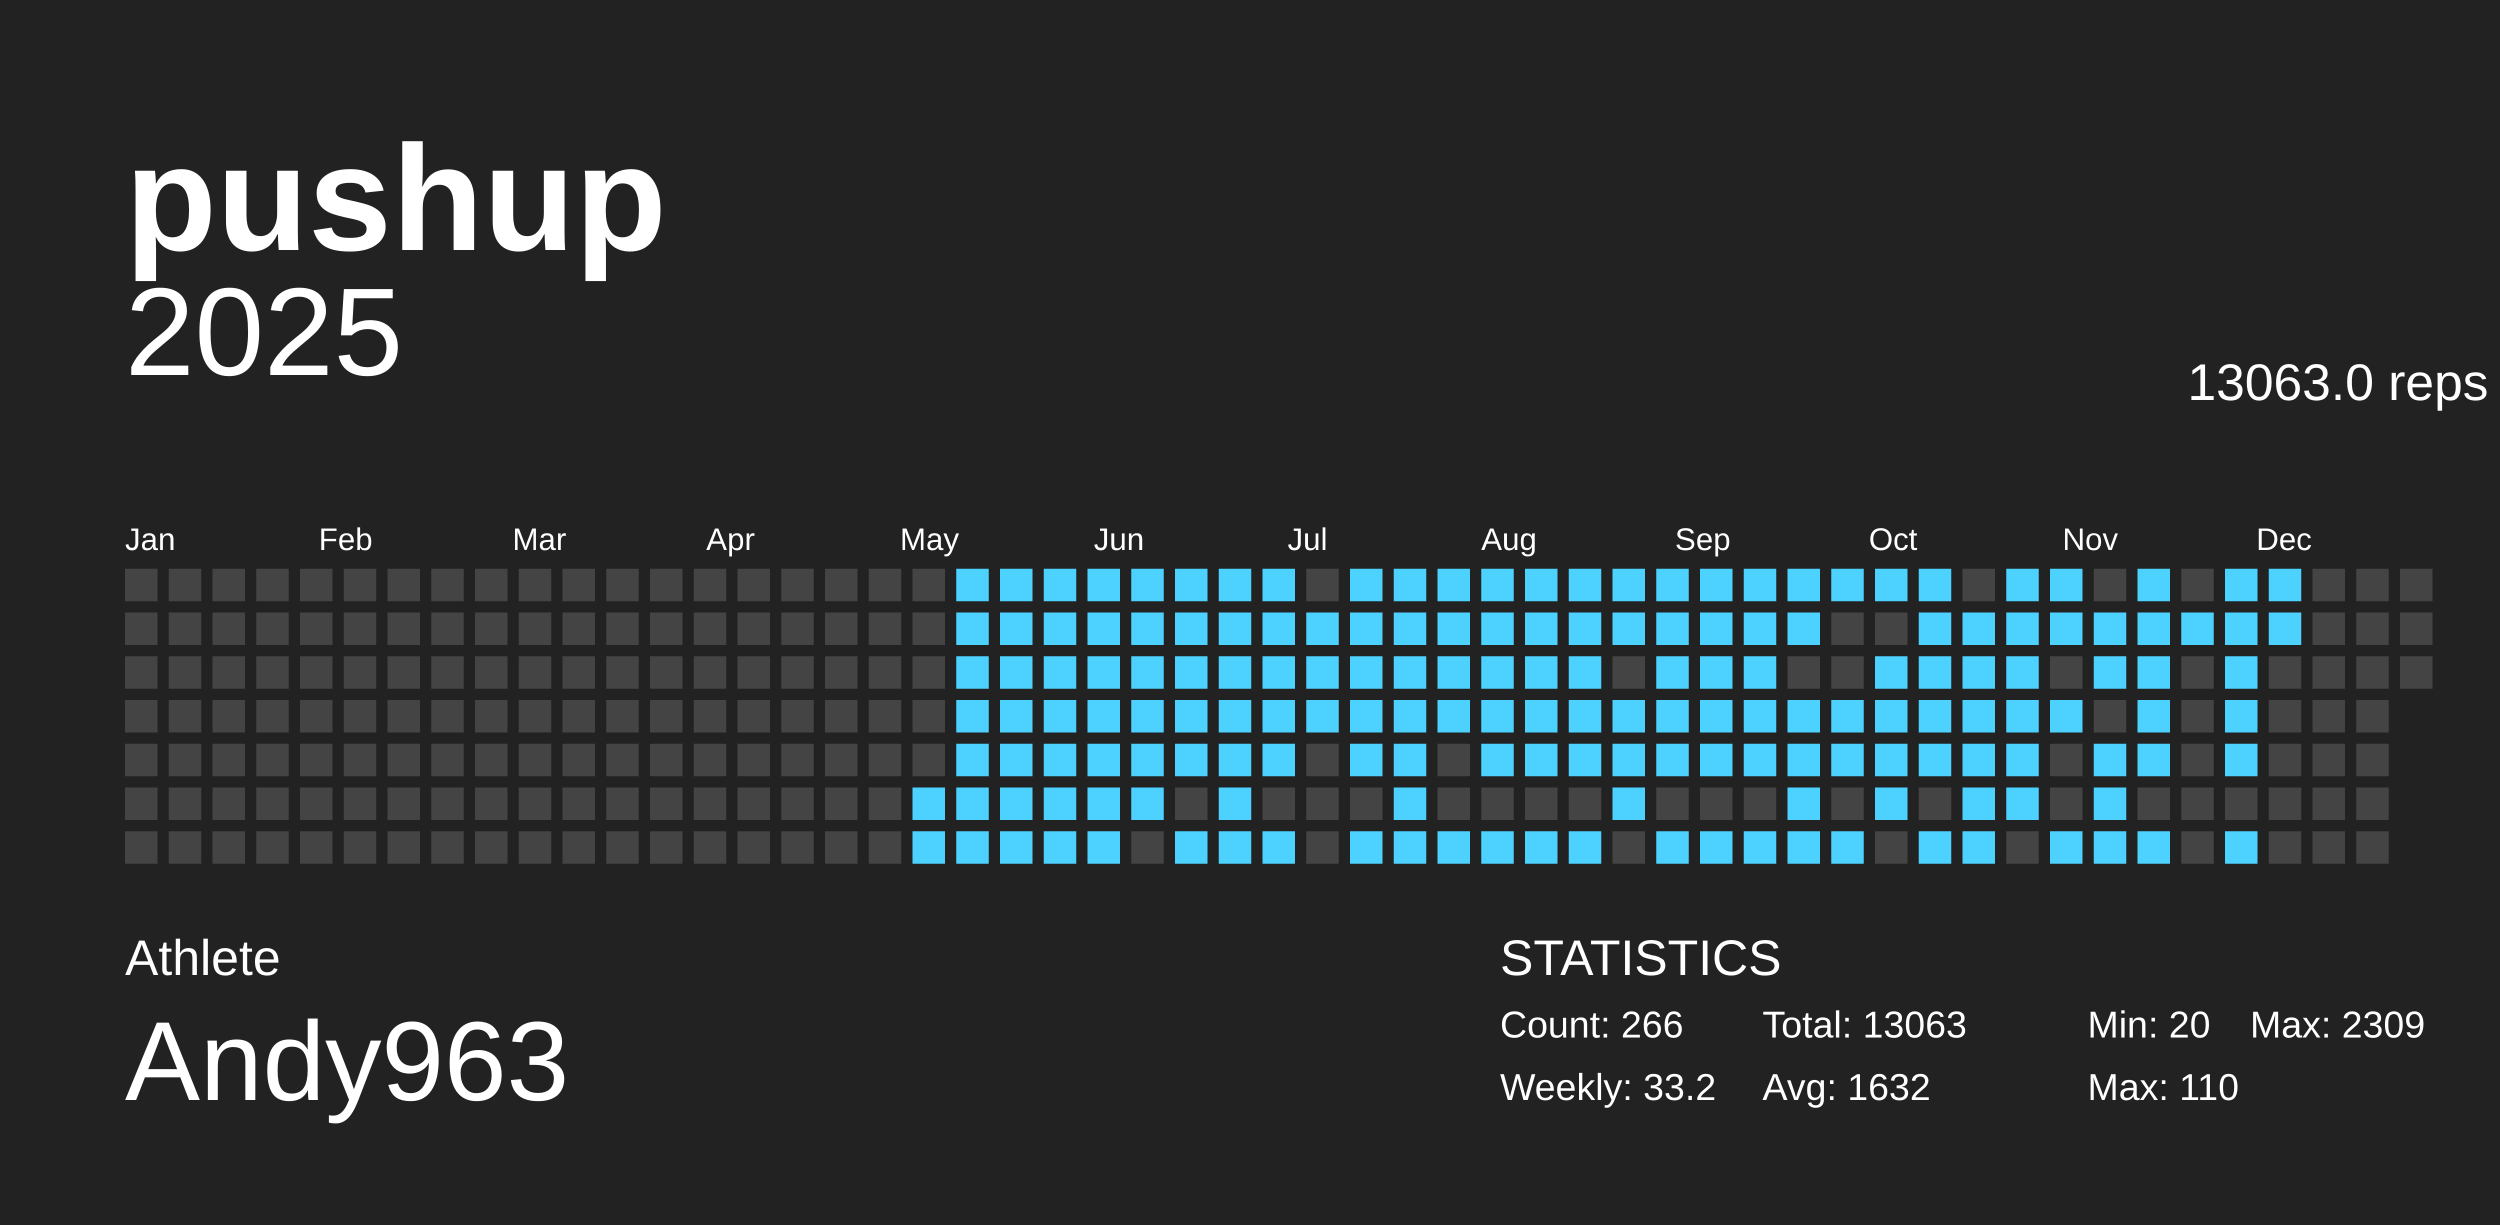
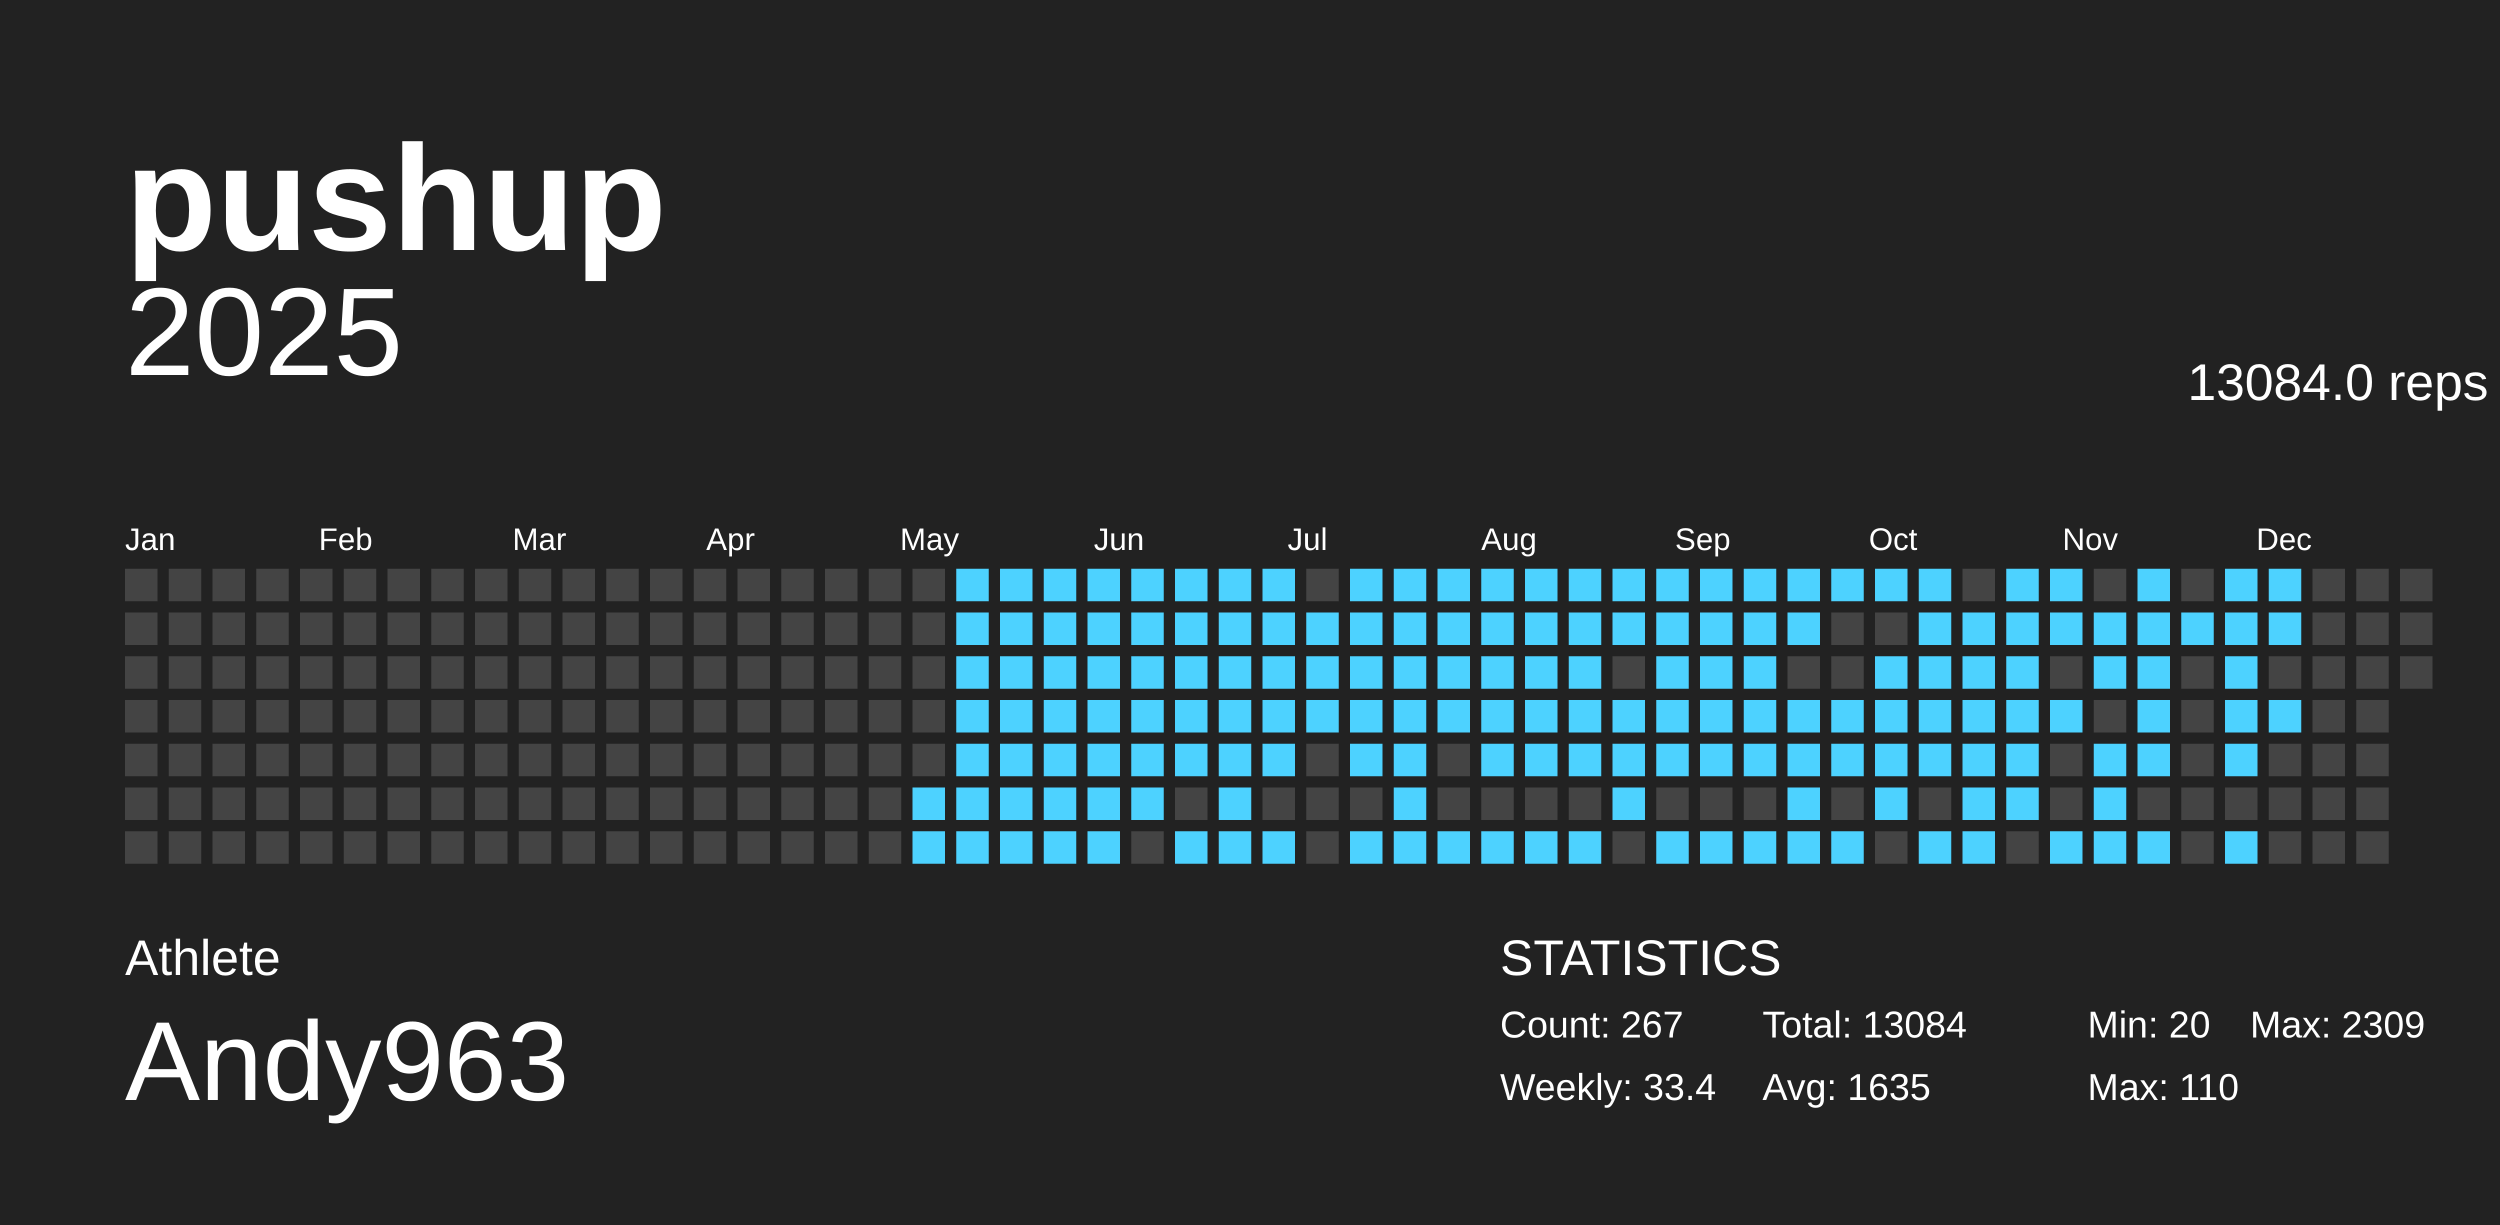
<svg xmlns="http://www.w3.org/2000/svg" baseProfile="full" height="98mm" version="1.1" viewBox="0,0,200,98" width="200mm">
  <defs />
  <g>
    <rect fill="#222222" height="98" width="200" x="0" y="0" />
    <g id="year2025">
      <text alignment-baseline="hanging" fill="#FFFFFF" style="font-size:10.0px; font-family:Arial;" x="10" y="30">2025</text>
-       <text alignment-baseline="hanging" fill="#FFFFFF" style="font-size:4.125px; font-family:Arial;" x="175" y="32">13063.0 reps</text>
+       <text alignment-baseline="hanging" fill="#FFFFFF" style="font-size:4.125px; font-family:Arial;" x="175" y="32">13084.0 reps</text>
      <text fill="#FFFFFF" style="font-size:2.5px; font-family:Arial" x="10.0" y="44">Jan</text>
      <text fill="#FFFFFF" style="font-size:2.5px; font-family:Arial" x="25.5" y="44">Feb</text>
      <text fill="#FFFFFF" style="font-size:2.5px; font-family:Arial" x="41.0" y="44">Mar</text>
      <text fill="#FFFFFF" style="font-size:2.5px; font-family:Arial" x="56.5" y="44">Apr</text>
      <text fill="#FFFFFF" style="font-size:2.5px; font-family:Arial" x="72.0" y="44">May</text>
      <text fill="#FFFFFF" style="font-size:2.5px; font-family:Arial" x="87.5" y="44">Jun</text>
      <text fill="#FFFFFF" style="font-size:2.5px; font-family:Arial" x="103.0" y="44">Jul</text>
      <text fill="#FFFFFF" style="font-size:2.5px; font-family:Arial" x="118.5" y="44">Aug</text>
      <text fill="#FFFFFF" style="font-size:2.5px; font-family:Arial" x="134.0" y="44">Sep</text>
      <text fill="#FFFFFF" style="font-size:2.5px; font-family:Arial" x="149.5" y="44">Oct</text>
      <text fill="#FFFFFF" style="font-size:2.5px; font-family:Arial" x="165.0" y="44">Nov</text>
      <text fill="#FFFFFF" style="font-size:2.5px; font-family:Arial" x="180.5" y="44">Dec</text>
      <rect fill="#444444" height="2.6" width="2.6" x="10.0" y="45.5" />
      <rect fill="#444444" height="2.6" width="2.6" x="10.0" y="49.0" />
      <rect fill="#444444" height="2.6" width="2.6" x="10.0" y="52.5" />
      <rect fill="#444444" height="2.6" width="2.6" x="10.0" y="56.0" />
      <rect fill="#444444" height="2.6" width="2.6" x="10.0" y="59.5" />
      <rect fill="#444444" height="2.6" width="2.6" x="10.0" y="63.0" />
      <rect fill="#444444" height="2.6" width="2.6" x="10.0" y="66.5" />
      <rect fill="#444444" height="2.6" width="2.6" x="13.5" y="45.5" />
      <rect fill="#444444" height="2.6" width="2.6" x="13.5" y="49.0" />
      <rect fill="#444444" height="2.6" width="2.6" x="13.5" y="52.5" />
      <rect fill="#444444" height="2.6" width="2.6" x="13.5" y="56.0" />
      <rect fill="#444444" height="2.6" width="2.6" x="13.5" y="59.5" />
      <rect fill="#444444" height="2.6" width="2.6" x="13.5" y="63.0" />
      <rect fill="#444444" height="2.6" width="2.6" x="13.5" y="66.5" />
      <rect fill="#444444" height="2.6" width="2.6" x="17.0" y="45.5" />
      <rect fill="#444444" height="2.6" width="2.6" x="17.0" y="49.0" />
      <rect fill="#444444" height="2.6" width="2.6" x="17.0" y="52.5" />
      <rect fill="#444444" height="2.6" width="2.6" x="17.0" y="56.0" />
      <rect fill="#444444" height="2.6" width="2.6" x="17.0" y="59.5" />
      <rect fill="#444444" height="2.6" width="2.6" x="17.0" y="63.0" />
      <rect fill="#444444" height="2.6" width="2.6" x="17.0" y="66.5" />
      <rect fill="#444444" height="2.6" width="2.6" x="20.5" y="45.5" />
      <rect fill="#444444" height="2.6" width="2.6" x="20.5" y="49.0" />
      <rect fill="#444444" height="2.6" width="2.6" x="20.5" y="52.5" />
      <rect fill="#444444" height="2.6" width="2.6" x="20.5" y="56.0" />
      <rect fill="#444444" height="2.6" width="2.6" x="20.5" y="59.5" />
      <rect fill="#444444" height="2.6" width="2.6" x="20.5" y="63.0" />
      <rect fill="#444444" height="2.6" width="2.6" x="20.5" y="66.5" />
      <rect fill="#444444" height="2.6" width="2.6" x="24.0" y="45.5" />
      <rect fill="#444444" height="2.6" width="2.6" x="24.0" y="49.0" />
      <rect fill="#444444" height="2.6" width="2.6" x="24.0" y="52.5" />
      <rect fill="#444444" height="2.6" width="2.6" x="24.0" y="56.0" />
      <rect fill="#444444" height="2.6" width="2.6" x="24.0" y="59.5" />
      <rect fill="#444444" height="2.6" width="2.6" x="24.0" y="63.0" />
      <rect fill="#444444" height="2.6" width="2.6" x="24.0" y="66.5" />
      <rect fill="#444444" height="2.6" width="2.6" x="27.5" y="45.5" />
      <rect fill="#444444" height="2.6" width="2.6" x="27.5" y="49.0" />
      <rect fill="#444444" height="2.6" width="2.6" x="27.5" y="52.5" />
      <rect fill="#444444" height="2.6" width="2.6" x="27.5" y="56.0" />
      <rect fill="#444444" height="2.6" width="2.6" x="27.5" y="59.5" />
      <rect fill="#444444" height="2.6" width="2.6" x="27.5" y="63.0" />
      <rect fill="#444444" height="2.6" width="2.6" x="27.5" y="66.5" />
      <rect fill="#444444" height="2.6" width="2.6" x="31.0" y="45.5" />
      <rect fill="#444444" height="2.6" width="2.6" x="31.0" y="49.0" />
      <rect fill="#444444" height="2.6" width="2.6" x="31.0" y="52.5" />
      <rect fill="#444444" height="2.6" width="2.6" x="31.0" y="56.0" />
      <rect fill="#444444" height="2.6" width="2.6" x="31.0" y="59.5" />
      <rect fill="#444444" height="2.6" width="2.6" x="31.0" y="63.0" />
      <rect fill="#444444" height="2.6" width="2.6" x="31.0" y="66.5" />
      <rect fill="#444444" height="2.6" width="2.6" x="34.5" y="45.5" />
      <rect fill="#444444" height="2.6" width="2.6" x="34.5" y="49.0" />
      <rect fill="#444444" height="2.6" width="2.6" x="34.5" y="52.5" />
      <rect fill="#444444" height="2.6" width="2.6" x="34.5" y="56.0" />
      <rect fill="#444444" height="2.6" width="2.6" x="34.5" y="59.5" />
      <rect fill="#444444" height="2.6" width="2.6" x="34.5" y="63.0" />
      <rect fill="#444444" height="2.6" width="2.6" x="34.5" y="66.5" />
      <rect fill="#444444" height="2.6" width="2.6" x="38.0" y="45.5" />
      <rect fill="#444444" height="2.6" width="2.6" x="38.0" y="49.0" />
      <rect fill="#444444" height="2.6" width="2.6" x="38.0" y="52.5" />
      <rect fill="#444444" height="2.6" width="2.6" x="38.0" y="56.0" />
      <rect fill="#444444" height="2.6" width="2.6" x="38.0" y="59.5" />
      <rect fill="#444444" height="2.6" width="2.6" x="38.0" y="63.0" />
      <rect fill="#444444" height="2.6" width="2.6" x="38.0" y="66.5" />
      <rect fill="#444444" height="2.6" width="2.6" x="41.5" y="45.5" />
      <rect fill="#444444" height="2.6" width="2.6" x="41.5" y="49.0" />
      <rect fill="#444444" height="2.6" width="2.6" x="41.5" y="52.5" />
      <rect fill="#444444" height="2.6" width="2.6" x="41.5" y="56.0" />
      <rect fill="#444444" height="2.6" width="2.6" x="41.5" y="59.5" />
      <rect fill="#444444" height="2.6" width="2.6" x="41.5" y="63.0" />
      <rect fill="#444444" height="2.6" width="2.6" x="41.5" y="66.5" />
      <rect fill="#444444" height="2.6" width="2.6" x="45.0" y="45.5" />
      <rect fill="#444444" height="2.6" width="2.6" x="45.0" y="49.0" />
      <rect fill="#444444" height="2.6" width="2.6" x="45.0" y="52.5" />
      <rect fill="#444444" height="2.6" width="2.6" x="45.0" y="56.0" />
      <rect fill="#444444" height="2.6" width="2.6" x="45.0" y="59.5" />
      <rect fill="#444444" height="2.6" width="2.6" x="45.0" y="63.0" />
      <rect fill="#444444" height="2.6" width="2.6" x="45.0" y="66.5" />
      <rect fill="#444444" height="2.6" width="2.6" x="48.5" y="45.5" />
      <rect fill="#444444" height="2.6" width="2.6" x="48.5" y="49.0" />
      <rect fill="#444444" height="2.6" width="2.6" x="48.5" y="52.5" />
      <rect fill="#444444" height="2.6" width="2.6" x="48.5" y="56.0" />
      <rect fill="#444444" height="2.6" width="2.6" x="48.5" y="59.5" />
      <rect fill="#444444" height="2.6" width="2.6" x="48.5" y="63.0" />
      <rect fill="#444444" height="2.6" width="2.6" x="48.5" y="66.5" />
      <rect fill="#444444" height="2.6" width="2.6" x="52.0" y="45.5" />
      <rect fill="#444444" height="2.6" width="2.6" x="52.0" y="49.0" />
      <rect fill="#444444" height="2.6" width="2.6" x="52.0" y="52.5" />
      <rect fill="#444444" height="2.6" width="2.6" x="52.0" y="56.0" />
      <rect fill="#444444" height="2.6" width="2.6" x="52.0" y="59.5" />
      <rect fill="#444444" height="2.6" width="2.6" x="52.0" y="63.0" />
      <rect fill="#444444" height="2.6" width="2.6" x="52.0" y="66.5" />
      <rect fill="#444444" height="2.6" width="2.6" x="55.5" y="45.5" />
      <rect fill="#444444" height="2.6" width="2.6" x="55.5" y="49.0" />
      <rect fill="#444444" height="2.6" width="2.6" x="55.5" y="52.5" />
      <rect fill="#444444" height="2.6" width="2.6" x="55.5" y="56.0" />
      <rect fill="#444444" height="2.6" width="2.6" x="55.5" y="59.5" />
      <rect fill="#444444" height="2.6" width="2.6" x="55.5" y="63.0" />
      <rect fill="#444444" height="2.6" width="2.6" x="55.5" y="66.5" />
      <rect fill="#444444" height="2.6" width="2.6" x="59.0" y="45.5" />
      <rect fill="#444444" height="2.6" width="2.6" x="59.0" y="49.0" />
      <rect fill="#444444" height="2.6" width="2.6" x="59.0" y="52.5" />
      <rect fill="#444444" height="2.6" width="2.6" x="59.0" y="56.0" />
      <rect fill="#444444" height="2.6" width="2.6" x="59.0" y="59.5" />
      <rect fill="#444444" height="2.6" width="2.6" x="59.0" y="63.0" />
      <rect fill="#444444" height="2.6" width="2.6" x="59.0" y="66.5" />
      <rect fill="#444444" height="2.6" width="2.6" x="62.5" y="45.5" />
      <rect fill="#444444" height="2.6" width="2.6" x="62.5" y="49.0" />
      <rect fill="#444444" height="2.6" width="2.6" x="62.5" y="52.5" />
      <rect fill="#444444" height="2.6" width="2.6" x="62.5" y="56.0" />
      <rect fill="#444444" height="2.6" width="2.6" x="62.5" y="59.5" />
      <rect fill="#444444" height="2.6" width="2.6" x="62.5" y="63.0" />
      <rect fill="#444444" height="2.6" width="2.6" x="62.5" y="66.5" />
      <rect fill="#444444" height="2.6" width="2.6" x="66.0" y="45.5" />
      <rect fill="#444444" height="2.6" width="2.6" x="66.0" y="49.0" />
      <rect fill="#444444" height="2.6" width="2.6" x="66.0" y="52.5" />
      <rect fill="#444444" height="2.6" width="2.6" x="66.0" y="56.0" />
      <rect fill="#444444" height="2.6" width="2.6" x="66.0" y="59.5" />
      <rect fill="#444444" height="2.6" width="2.6" x="66.0" y="63.0" />
      <rect fill="#444444" height="2.6" width="2.6" x="66.0" y="66.5" />
      <rect fill="#444444" height="2.6" width="2.6" x="69.5" y="45.5" />
      <rect fill="#444444" height="2.6" width="2.6" x="69.5" y="49.0" />
      <rect fill="#444444" height="2.6" width="2.6" x="69.5" y="52.5" />
      <rect fill="#444444" height="2.6" width="2.6" x="69.5" y="56.0" />
      <rect fill="#444444" height="2.6" width="2.6" x="69.5" y="59.5" />
      <rect fill="#444444" height="2.6" width="2.6" x="69.5" y="63.0" />
      <rect fill="#444444" height="2.6" width="2.6" x="69.5" y="66.5" />
      <rect fill="#444444" height="2.6" width="2.6" x="73.0" y="45.5" />
      <rect fill="#444444" height="2.6" width="2.6" x="73.0" y="49.0" />
      <rect fill="#444444" height="2.6" width="2.6" x="73.0" y="52.5" />
      <rect fill="#444444" height="2.6" width="2.6" x="73.0" y="56.0" />
      <rect fill="#444444" height="2.6" width="2.6" x="73.0" y="59.5" />
      <rect fill="#4dd2ff" height="2.6" width="2.6" x="73.0" y="63.0" />
      <rect fill="#4dd2ff" height="2.6" width="2.6" x="73.0" y="66.5" />
      <rect fill="#4dd2ff" height="2.6" width="2.6" x="76.5" y="45.5" />
      <rect fill="#4dd2ff" height="2.6" width="2.6" x="76.5" y="49.0" />
      <rect fill="#4dd2ff" height="2.6" width="2.6" x="76.5" y="52.5" />
      <rect fill="#4dd2ff" height="2.6" width="2.6" x="76.5" y="56.0" />
      <rect fill="#4dd2ff" height="2.6" width="2.6" x="76.5" y="59.5" />
      <rect fill="#4dd2ff" height="2.6" width="2.6" x="76.5" y="63.0" />
      <rect fill="#4dd2ff" height="2.6" width="2.6" x="76.5" y="66.5" />
      <rect fill="#4dd2ff" height="2.6" width="2.6" x="80.0" y="45.5" />
      <rect fill="#4dd2ff" height="2.6" width="2.6" x="80.0" y="49.0" />
      <rect fill="#4dd2ff" height="2.6" width="2.6" x="80.0" y="52.5" />
      <rect fill="#4dd2ff" height="2.6" width="2.6" x="80.0" y="56.0" />
      <rect fill="#4dd2ff" height="2.6" width="2.6" x="80.0" y="59.5" />
      <rect fill="#4dd2ff" height="2.6" width="2.6" x="80.0" y="63.0" />
      <rect fill="#4dd2ff" height="2.6" width="2.6" x="80.0" y="66.5" />
      <rect fill="#4dd2ff" height="2.6" width="2.6" x="83.5" y="45.5" />
      <rect fill="#4dd2ff" height="2.6" width="2.6" x="83.5" y="49.0" />
      <rect fill="#4dd2ff" height="2.6" width="2.6" x="83.5" y="52.5" />
      <rect fill="#4dd2ff" height="2.6" width="2.6" x="83.5" y="56.0" />
      <rect fill="#4dd2ff" height="2.6" width="2.6" x="83.5" y="59.5" />
      <rect fill="#4dd2ff" height="2.6" width="2.6" x="83.5" y="63.0" />
      <rect fill="#4dd2ff" height="2.6" width="2.6" x="83.5" y="66.5" />
      <rect fill="#4dd2ff" height="2.6" width="2.6" x="87.0" y="45.5" />
      <rect fill="#4dd2ff" height="2.6" width="2.6" x="87.0" y="49.0" />
      <rect fill="#4dd2ff" height="2.6" width="2.6" x="87.0" y="52.5" />
      <rect fill="#4dd2ff" height="2.6" width="2.6" x="87.0" y="56.0" />
      <rect fill="#4dd2ff" height="2.6" width="2.6" x="87.0" y="59.5" />
      <rect fill="#4dd2ff" height="2.6" width="2.6" x="87.0" y="63.0" />
      <rect fill="#4dd2ff" height="2.6" width="2.6" x="87.0" y="66.5" />
      <rect fill="#4dd2ff" height="2.6" width="2.6" x="90.5" y="45.5" />
      <rect fill="#4dd2ff" height="2.6" width="2.6" x="90.5" y="49.0" />
      <rect fill="#4dd2ff" height="2.6" width="2.6" x="90.5" y="52.5" />
      <rect fill="#4dd2ff" height="2.6" width="2.6" x="90.5" y="56.0" />
      <rect fill="#4dd2ff" height="2.6" width="2.6" x="90.5" y="59.5" />
      <rect fill="#4dd2ff" height="2.6" width="2.6" x="90.5" y="63.0" />
      <rect fill="#444444" height="2.6" width="2.6" x="90.5" y="66.5" />
      <rect fill="#4dd2ff" height="2.6" width="2.6" x="94.0" y="45.5" />
      <rect fill="#4dd2ff" height="2.6" width="2.6" x="94.0" y="49.0" />
      <rect fill="#4dd2ff" height="2.6" width="2.6" x="94.0" y="52.5" />
      <rect fill="#4dd2ff" height="2.6" width="2.6" x="94.0" y="56.0" />
      <rect fill="#4dd2ff" height="2.6" width="2.6" x="94.0" y="59.5" />
      <rect fill="#444444" height="2.6" width="2.6" x="94.0" y="63.0" />
      <rect fill="#4dd2ff" height="2.6" width="2.6" x="94.0" y="66.5" />
      <rect fill="#4dd2ff" height="2.6" width="2.6" x="97.5" y="45.5" />
      <rect fill="#4dd2ff" height="2.6" width="2.6" x="97.5" y="49.0" />
      <rect fill="#4dd2ff" height="2.6" width="2.6" x="97.5" y="52.5" />
      <rect fill="#4dd2ff" height="2.6" width="2.6" x="97.5" y="56.0" />
      <rect fill="#4dd2ff" height="2.6" width="2.6" x="97.5" y="59.5" />
      <rect fill="#4dd2ff" height="2.6" width="2.6" x="97.5" y="63.0" />
      <rect fill="#4dd2ff" height="2.6" width="2.6" x="97.5" y="66.5" />
      <rect fill="#4dd2ff" height="2.6" width="2.6" x="101.0" y="45.5" />
      <rect fill="#4dd2ff" height="2.6" width="2.6" x="101.0" y="49.0" />
      <rect fill="#4dd2ff" height="2.6" width="2.6" x="101.0" y="52.5" />
      <rect fill="#4dd2ff" height="2.6" width="2.6" x="101.0" y="56.0" />
      <rect fill="#4dd2ff" height="2.6" width="2.6" x="101.0" y="59.5" />
      <rect fill="#444444" height="2.6" width="2.6" x="101.0" y="63.0" />
      <rect fill="#4dd2ff" height="2.6" width="2.6" x="101.0" y="66.5" />
      <rect fill="#444444" height="2.6" width="2.6" x="104.5" y="45.5" />
      <rect fill="#4dd2ff" height="2.6" width="2.6" x="104.5" y="49.0" />
      <rect fill="#4dd2ff" height="2.6" width="2.6" x="104.5" y="52.5" />
      <rect fill="#4dd2ff" height="2.6" width="2.6" x="104.5" y="56.0" />
      <rect fill="#444444" height="2.6" width="2.6" x="104.5" y="59.5" />
      <rect fill="#444444" height="2.6" width="2.6" x="104.5" y="63.0" />
      <rect fill="#444444" height="2.6" width="2.6" x="104.5" y="66.5" />
      <rect fill="#4dd2ff" height="2.6" width="2.6" x="108.0" y="45.5" />
      <rect fill="#4dd2ff" height="2.6" width="2.6" x="108.0" y="49.0" />
      <rect fill="#4dd2ff" height="2.6" width="2.6" x="108.0" y="52.5" />
      <rect fill="#4dd2ff" height="2.6" width="2.6" x="108.0" y="56.0" />
      <rect fill="#4dd2ff" height="2.6" width="2.6" x="108.0" y="59.5" />
      <rect fill="#444444" height="2.6" width="2.6" x="108.0" y="63.0" />
      <rect fill="#4dd2ff" height="2.6" width="2.6" x="108.0" y="66.5" />
      <rect fill="#4dd2ff" height="2.6" width="2.6" x="111.5" y="45.5" />
      <rect fill="#4dd2ff" height="2.6" width="2.6" x="111.5" y="49.0" />
      <rect fill="#4dd2ff" height="2.6" width="2.6" x="111.5" y="52.5" />
      <rect fill="#4dd2ff" height="2.6" width="2.6" x="111.5" y="56.0" />
      <rect fill="#4dd2ff" height="2.6" width="2.6" x="111.5" y="59.5" />
      <rect fill="#4dd2ff" height="2.6" width="2.6" x="111.5" y="63.0" />
      <rect fill="#4dd2ff" height="2.6" width="2.6" x="111.5" y="66.5" />
      <rect fill="#4dd2ff" height="2.6" width="2.6" x="115.0" y="45.5" />
      <rect fill="#4dd2ff" height="2.6" width="2.6" x="115.0" y="49.0" />
      <rect fill="#4dd2ff" height="2.6" width="2.6" x="115.0" y="52.5" />
      <rect fill="#4dd2ff" height="2.6" width="2.6" x="115.0" y="56.0" />
      <rect fill="#444444" height="2.6" width="2.6" x="115.0" y="59.5" />
      <rect fill="#444444" height="2.6" width="2.6" x="115.0" y="63.0" />
      <rect fill="#4dd2ff" height="2.6" width="2.6" x="115.0" y="66.5" />
      <rect fill="#4dd2ff" height="2.6" width="2.6" x="118.5" y="45.5" />
      <rect fill="#4dd2ff" height="2.6" width="2.6" x="118.5" y="49.0" />
      <rect fill="#4dd2ff" height="2.6" width="2.6" x="118.5" y="52.5" />
      <rect fill="#4dd2ff" height="2.6" width="2.6" x="118.5" y="56.0" />
      <rect fill="#4dd2ff" height="2.6" width="2.6" x="118.5" y="59.5" />
      <rect fill="#444444" height="2.6" width="2.6" x="118.5" y="63.0" />
      <rect fill="#4dd2ff" height="2.6" width="2.6" x="118.5" y="66.5" />
      <rect fill="#4dd2ff" height="2.6" width="2.6" x="122.0" y="45.5" />
      <rect fill="#4dd2ff" height="2.6" width="2.6" x="122.0" y="49.0" />
      <rect fill="#4dd2ff" height="2.6" width="2.6" x="122.0" y="52.5" />
      <rect fill="#4dd2ff" height="2.6" width="2.6" x="122.0" y="56.0" />
      <rect fill="#4dd2ff" height="2.6" width="2.6" x="122.0" y="59.5" />
      <rect fill="#444444" height="2.6" width="2.6" x="122.0" y="63.0" />
      <rect fill="#4dd2ff" height="2.6" width="2.6" x="122.0" y="66.5" />
      <rect fill="#4dd2ff" height="2.6" width="2.6" x="125.5" y="45.5" />
      <rect fill="#4dd2ff" height="2.6" width="2.6" x="125.5" y="49.0" />
      <rect fill="#4dd2ff" height="2.6" width="2.6" x="125.5" y="52.5" />
      <rect fill="#4dd2ff" height="2.6" width="2.6" x="125.5" y="56.0" />
      <rect fill="#4dd2ff" height="2.6" width="2.6" x="125.5" y="59.5" />
      <rect fill="#444444" height="2.6" width="2.6" x="125.5" y="63.0" />
      <rect fill="#4dd2ff" height="2.6" width="2.6" x="125.5" y="66.5" />
      <rect fill="#4dd2ff" height="2.6" width="2.6" x="129.0" y="45.5" />
      <rect fill="#4dd2ff" height="2.6" width="2.6" x="129.0" y="49.0" />
      <rect fill="#444444" height="2.6" width="2.6" x="129.0" y="52.5" />
      <rect fill="#4dd2ff" height="2.6" width="2.6" x="129.0" y="56.0" />
      <rect fill="#4dd2ff" height="2.6" width="2.6" x="129.0" y="59.5" />
      <rect fill="#4dd2ff" height="2.6" width="2.6" x="129.0" y="63.0" />
      <rect fill="#444444" height="2.6" width="2.6" x="129.0" y="66.5" />
      <rect fill="#4dd2ff" height="2.6" width="2.6" x="132.5" y="45.5" />
      <rect fill="#4dd2ff" height="2.6" width="2.6" x="132.5" y="49.0" />
      <rect fill="#4dd2ff" height="2.6" width="2.6" x="132.5" y="52.5" />
      <rect fill="#4dd2ff" height="2.6" width="2.6" x="132.5" y="56.0" />
      <rect fill="#4dd2ff" height="2.6" width="2.6" x="132.5" y="59.5" />
      <rect fill="#444444" height="2.6" width="2.6" x="132.5" y="63.0" />
      <rect fill="#4dd2ff" height="2.6" width="2.6" x="132.5" y="66.5" />
      <rect fill="#4dd2ff" height="2.6" width="2.6" x="136.0" y="45.5" />
      <rect fill="#4dd2ff" height="2.6" width="2.6" x="136.0" y="49.0" />
      <rect fill="#4dd2ff" height="2.6" width="2.6" x="136.0" y="52.5" />
      <rect fill="#4dd2ff" height="2.6" width="2.6" x="136.0" y="56.0" />
      <rect fill="#4dd2ff" height="2.6" width="2.6" x="136.0" y="59.5" />
      <rect fill="#444444" height="2.6" width="2.6" x="136.0" y="63.0" />
      <rect fill="#4dd2ff" height="2.6" width="2.6" x="136.0" y="66.5" />
      <rect fill="#4dd2ff" height="2.6" width="2.6" x="139.5" y="45.5" />
      <rect fill="#4dd2ff" height="2.6" width="2.6" x="139.5" y="49.0" />
      <rect fill="#4dd2ff" height="2.6" width="2.6" x="139.5" y="52.5" />
      <rect fill="#4dd2ff" height="2.6" width="2.6" x="139.5" y="56.0" />
      <rect fill="#4dd2ff" height="2.6" width="2.6" x="139.5" y="59.5" />
      <rect fill="#444444" height="2.6" width="2.6" x="139.5" y="63.0" />
      <rect fill="#4dd2ff" height="2.6" width="2.6" x="139.5" y="66.5" />
      <rect fill="#4dd2ff" height="2.6" width="2.6" x="143.0" y="45.5" />
      <rect fill="#4dd2ff" height="2.6" width="2.6" x="143.0" y="49.0" />
      <rect fill="#444444" height="2.6" width="2.6" x="143.0" y="52.5" />
      <rect fill="#4dd2ff" height="2.6" width="2.6" x="143.0" y="56.0" />
      <rect fill="#4dd2ff" height="2.6" width="2.6" x="143.0" y="59.5" />
      <rect fill="#4dd2ff" height="2.6" width="2.6" x="143.0" y="63.0" />
      <rect fill="#4dd2ff" height="2.6" width="2.6" x="143.0" y="66.5" />
      <rect fill="#4dd2ff" height="2.6" width="2.6" x="146.5" y="45.5" />
      <rect fill="#444444" height="2.6" width="2.6" x="146.5" y="49.0" />
      <rect fill="#444444" height="2.6" width="2.6" x="146.5" y="52.5" />
      <rect fill="#4dd2ff" height="2.6" width="2.6" x="146.5" y="56.0" />
      <rect fill="#4dd2ff" height="2.6" width="2.6" x="146.5" y="59.5" />
      <rect fill="#444444" height="2.6" width="2.6" x="146.5" y="63.0" />
      <rect fill="#4dd2ff" height="2.6" width="2.6" x="146.5" y="66.5" />
      <rect fill="#4dd2ff" height="2.6" width="2.6" x="150.0" y="45.5" />
      <rect fill="#444444" height="2.6" width="2.6" x="150.0" y="49.0" />
      <rect fill="#4dd2ff" height="2.6" width="2.6" x="150.0" y="52.5" />
      <rect fill="#4dd2ff" height="2.6" width="2.6" x="150.0" y="56.0" />
      <rect fill="#4dd2ff" height="2.6" width="2.6" x="150.0" y="59.5" />
      <rect fill="#4dd2ff" height="2.6" width="2.6" x="150.0" y="63.0" />
      <rect fill="#444444" height="2.6" width="2.6" x="150.0" y="66.5" />
      <rect fill="#4dd2ff" height="2.6" width="2.6" x="153.5" y="45.5" />
      <rect fill="#4dd2ff" height="2.6" width="2.6" x="153.5" y="49.0" />
      <rect fill="#4dd2ff" height="2.6" width="2.6" x="153.5" y="52.5" />
      <rect fill="#4dd2ff" height="2.6" width="2.6" x="153.5" y="56.0" />
      <rect fill="#4dd2ff" height="2.6" width="2.6" x="153.5" y="59.5" />
      <rect fill="#444444" height="2.6" width="2.6" x="153.5" y="63.0" />
      <rect fill="#4dd2ff" height="2.6" width="2.6" x="153.5" y="66.5" />
      <rect fill="#444444" height="2.6" width="2.6" x="157.0" y="45.5" />
      <rect fill="#4dd2ff" height="2.6" width="2.6" x="157.0" y="49.0" />
      <rect fill="#4dd2ff" height="2.6" width="2.6" x="157.0" y="52.5" />
      <rect fill="#4dd2ff" height="2.6" width="2.6" x="157.0" y="56.0" />
      <rect fill="#4dd2ff" height="2.6" width="2.6" x="157.0" y="59.5" />
      <rect fill="#4dd2ff" height="2.6" width="2.6" x="157.0" y="63.0" />
      <rect fill="#4dd2ff" height="2.6" width="2.6" x="157.0" y="66.5" />
      <rect fill="#4dd2ff" height="2.6" width="2.6" x="160.5" y="45.5" />
      <rect fill="#4dd2ff" height="2.6" width="2.6" x="160.5" y="49.0" />
      <rect fill="#4dd2ff" height="2.6" width="2.6" x="160.5" y="52.5" />
      <rect fill="#4dd2ff" height="2.6" width="2.6" x="160.5" y="56.0" />
      <rect fill="#4dd2ff" height="2.6" width="2.6" x="160.5" y="59.5" />
      <rect fill="#4dd2ff" height="2.6" width="2.6" x="160.5" y="63.0" />
      <rect fill="#444444" height="2.6" width="2.6" x="160.5" y="66.5" />
      <rect fill="#4dd2ff" height="2.6" width="2.6" x="164.0" y="45.5" />
      <rect fill="#4dd2ff" height="2.6" width="2.6" x="164.0" y="49.0" />
      <rect fill="#444444" height="2.6" width="2.6" x="164.0" y="52.5" />
      <rect fill="#4dd2ff" height="2.6" width="2.6" x="164.0" y="56.0" />
      <rect fill="#444444" height="2.6" width="2.6" x="164.0" y="59.5" />
      <rect fill="#444444" height="2.6" width="2.6" x="164.0" y="63.0" />
      <rect fill="#4dd2ff" height="2.6" width="2.6" x="164.0" y="66.5" />
      <rect fill="#444444" height="2.6" width="2.6" x="167.5" y="45.5" />
      <rect fill="#4dd2ff" height="2.6" width="2.6" x="167.5" y="49.0" />
      <rect fill="#4dd2ff" height="2.6" width="2.6" x="167.5" y="52.5" />
      <rect fill="#444444" height="2.6" width="2.6" x="167.5" y="56.0" />
      <rect fill="#4dd2ff" height="2.6" width="2.6" x="167.5" y="59.5" />
      <rect fill="#4dd2ff" height="2.6" width="2.6" x="167.5" y="63.0" />
      <rect fill="#4dd2ff" height="2.6" width="2.6" x="167.5" y="66.5" />
      <rect fill="#4dd2ff" height="2.6" width="2.6" x="171.0" y="45.5" />
      <rect fill="#4dd2ff" height="2.6" width="2.6" x="171.0" y="49.0" />
      <rect fill="#4dd2ff" height="2.6" width="2.6" x="171.0" y="52.5" />
      <rect fill="#4dd2ff" height="2.6" width="2.6" x="171.0" y="56.0" />
      <rect fill="#4dd2ff" height="2.6" width="2.6" x="171.0" y="59.5" />
      <rect fill="#444444" height="2.6" width="2.6" x="171.0" y="63.0" />
      <rect fill="#4dd2ff" height="2.6" width="2.6" x="171.0" y="66.5" />
      <rect fill="#444444" height="2.6" width="2.6" x="174.5" y="45.5" />
      <rect fill="#4dd2ff" height="2.6" width="2.6" x="174.5" y="49.0" />
      <rect fill="#444444" height="2.6" width="2.6" x="174.5" y="52.5" />
      <rect fill="#444444" height="2.6" width="2.6" x="174.5" y="56.0" />
      <rect fill="#444444" height="2.6" width="2.6" x="174.5" y="59.5" />
      <rect fill="#444444" height="2.6" width="2.6" x="174.5" y="63.0" />
      <rect fill="#444444" height="2.6" width="2.6" x="174.5" y="66.5" />
      <rect fill="#4dd2ff" height="2.6" width="2.6" x="178.0" y="45.5" />
      <rect fill="#4dd2ff" height="2.6" width="2.6" x="178.0" y="49.0" />
      <rect fill="#4dd2ff" height="2.6" width="2.6" x="178.0" y="52.5" />
      <rect fill="#4dd2ff" height="2.6" width="2.6" x="178.0" y="56.0" />
      <rect fill="#4dd2ff" height="2.6" width="2.6" x="178.0" y="59.5" />
      <rect fill="#444444" height="2.6" width="2.6" x="178.0" y="63.0" />
      <rect fill="#4dd2ff" height="2.6" width="2.6" x="178.0" y="66.5" />
      <rect fill="#4dd2ff" height="2.6" width="2.6" x="181.5" y="45.5" />
      <rect fill="#4dd2ff" height="2.6" width="2.6" x="181.5" y="49.0" />
      <rect fill="#444444" height="2.6" width="2.6" x="181.5" y="52.5" />
-       <rect fill="#444444" height="2.6" width="2.6" x="181.5" y="56.0" />
+       <rect fill="#4dd2ff" height="2.6" width="2.6" x="181.5" y="56.0" />
      <rect fill="#444444" height="2.6" width="2.6" x="181.5" y="59.5" />
      <rect fill="#444444" height="2.6" width="2.6" x="181.5" y="63.0" />
      <rect fill="#444444" height="2.6" width="2.6" x="181.5" y="66.5" />
      <rect fill="#444444" height="2.6" width="2.6" x="185.0" y="45.5" />
      <rect fill="#444444" height="2.6" width="2.6" x="185.0" y="49.0" />
      <rect fill="#444444" height="2.6" width="2.6" x="185.0" y="52.5" />
      <rect fill="#444444" height="2.6" width="2.6" x="185.0" y="56.0" />
      <rect fill="#444444" height="2.6" width="2.6" x="185.0" y="59.5" />
      <rect fill="#444444" height="2.6" width="2.6" x="185.0" y="63.0" />
      <rect fill="#444444" height="2.6" width="2.6" x="185.0" y="66.5" />
      <rect fill="#444444" height="2.6" width="2.6" x="188.5" y="45.5" />
      <rect fill="#444444" height="2.6" width="2.6" x="188.5" y="49.0" />
      <rect fill="#444444" height="2.6" width="2.6" x="188.5" y="52.5" />
      <rect fill="#444444" height="2.6" width="2.6" x="188.5" y="56.0" />
      <rect fill="#444444" height="2.6" width="2.6" x="188.5" y="59.5" />
      <rect fill="#444444" height="2.6" width="2.6" x="188.5" y="63.0" />
      <rect fill="#444444" height="2.6" width="2.6" x="188.5" y="66.5" />
      <rect fill="#444444" height="2.6" width="2.6" x="192.0" y="45.5" />
      <rect fill="#444444" height="2.6" width="2.6" x="192.0" y="49.0" />
      <rect fill="#444444" height="2.6" width="2.6" x="192.0" y="52.5" />
    </g>
  </g>
  <text fill="#FFFFFF" style="font-size:12px; font-family:Arial; font-weight:bold;" x="10" y="20">pushup</text>
  <text fill="#FFFFFF" style="font-size:4px; font-family:Arial" x="10" y="78">Athlete</text>
  <text fill="#FFFFFF" style="font-size:9px; font-family:Arial" x="10" y="88">Andy963</text>
  <text fill="#FFFFFF" style="font-size:4px; font-family:Arial" x="120" y="78">STATISTICS</text>
-   <text fill="#FFFFFF" style="font-size:3px; font-family:Arial" x="120" y="83">Count: 266</text>
-   <text fill="#FFFFFF" style="font-size:3px; font-family:Arial" x="120" y="88">Weekly: 33.2</text>
-   <text fill="#FFFFFF" style="font-size:3px; font-family:Arial" x="141" y="83">Total: 13063</text>
-   <text fill="#FFFFFF" style="font-size:3px; font-family:Arial" x="141" y="88">Avg: 1632</text>
+   <text fill="#FFFFFF" style="font-size:3px; font-family:Arial" x="120" y="83">Count: 267</text>
+   <text fill="#FFFFFF" style="font-size:3px; font-family:Arial" x="120" y="88">Weekly: 33.4</text>
+   <text fill="#FFFFFF" style="font-size:3px; font-family:Arial" x="141" y="83">Total: 13084</text>
+   <text fill="#FFFFFF" style="font-size:3px; font-family:Arial" x="141" y="88">Avg: 1635</text>
  <text fill="#FFFFFF" style="font-size:3px; font-family:Arial" x="167" y="83">Min: 20</text>
  <text fill="#FFFFFF" style="font-size:3px; font-family:Arial" x="167" y="88">Max: 110</text>
  <text fill="#FFFFFF" style="font-size:3px; font-family:Arial" x="180" y="83">Max: 2309</text>
</svg>
